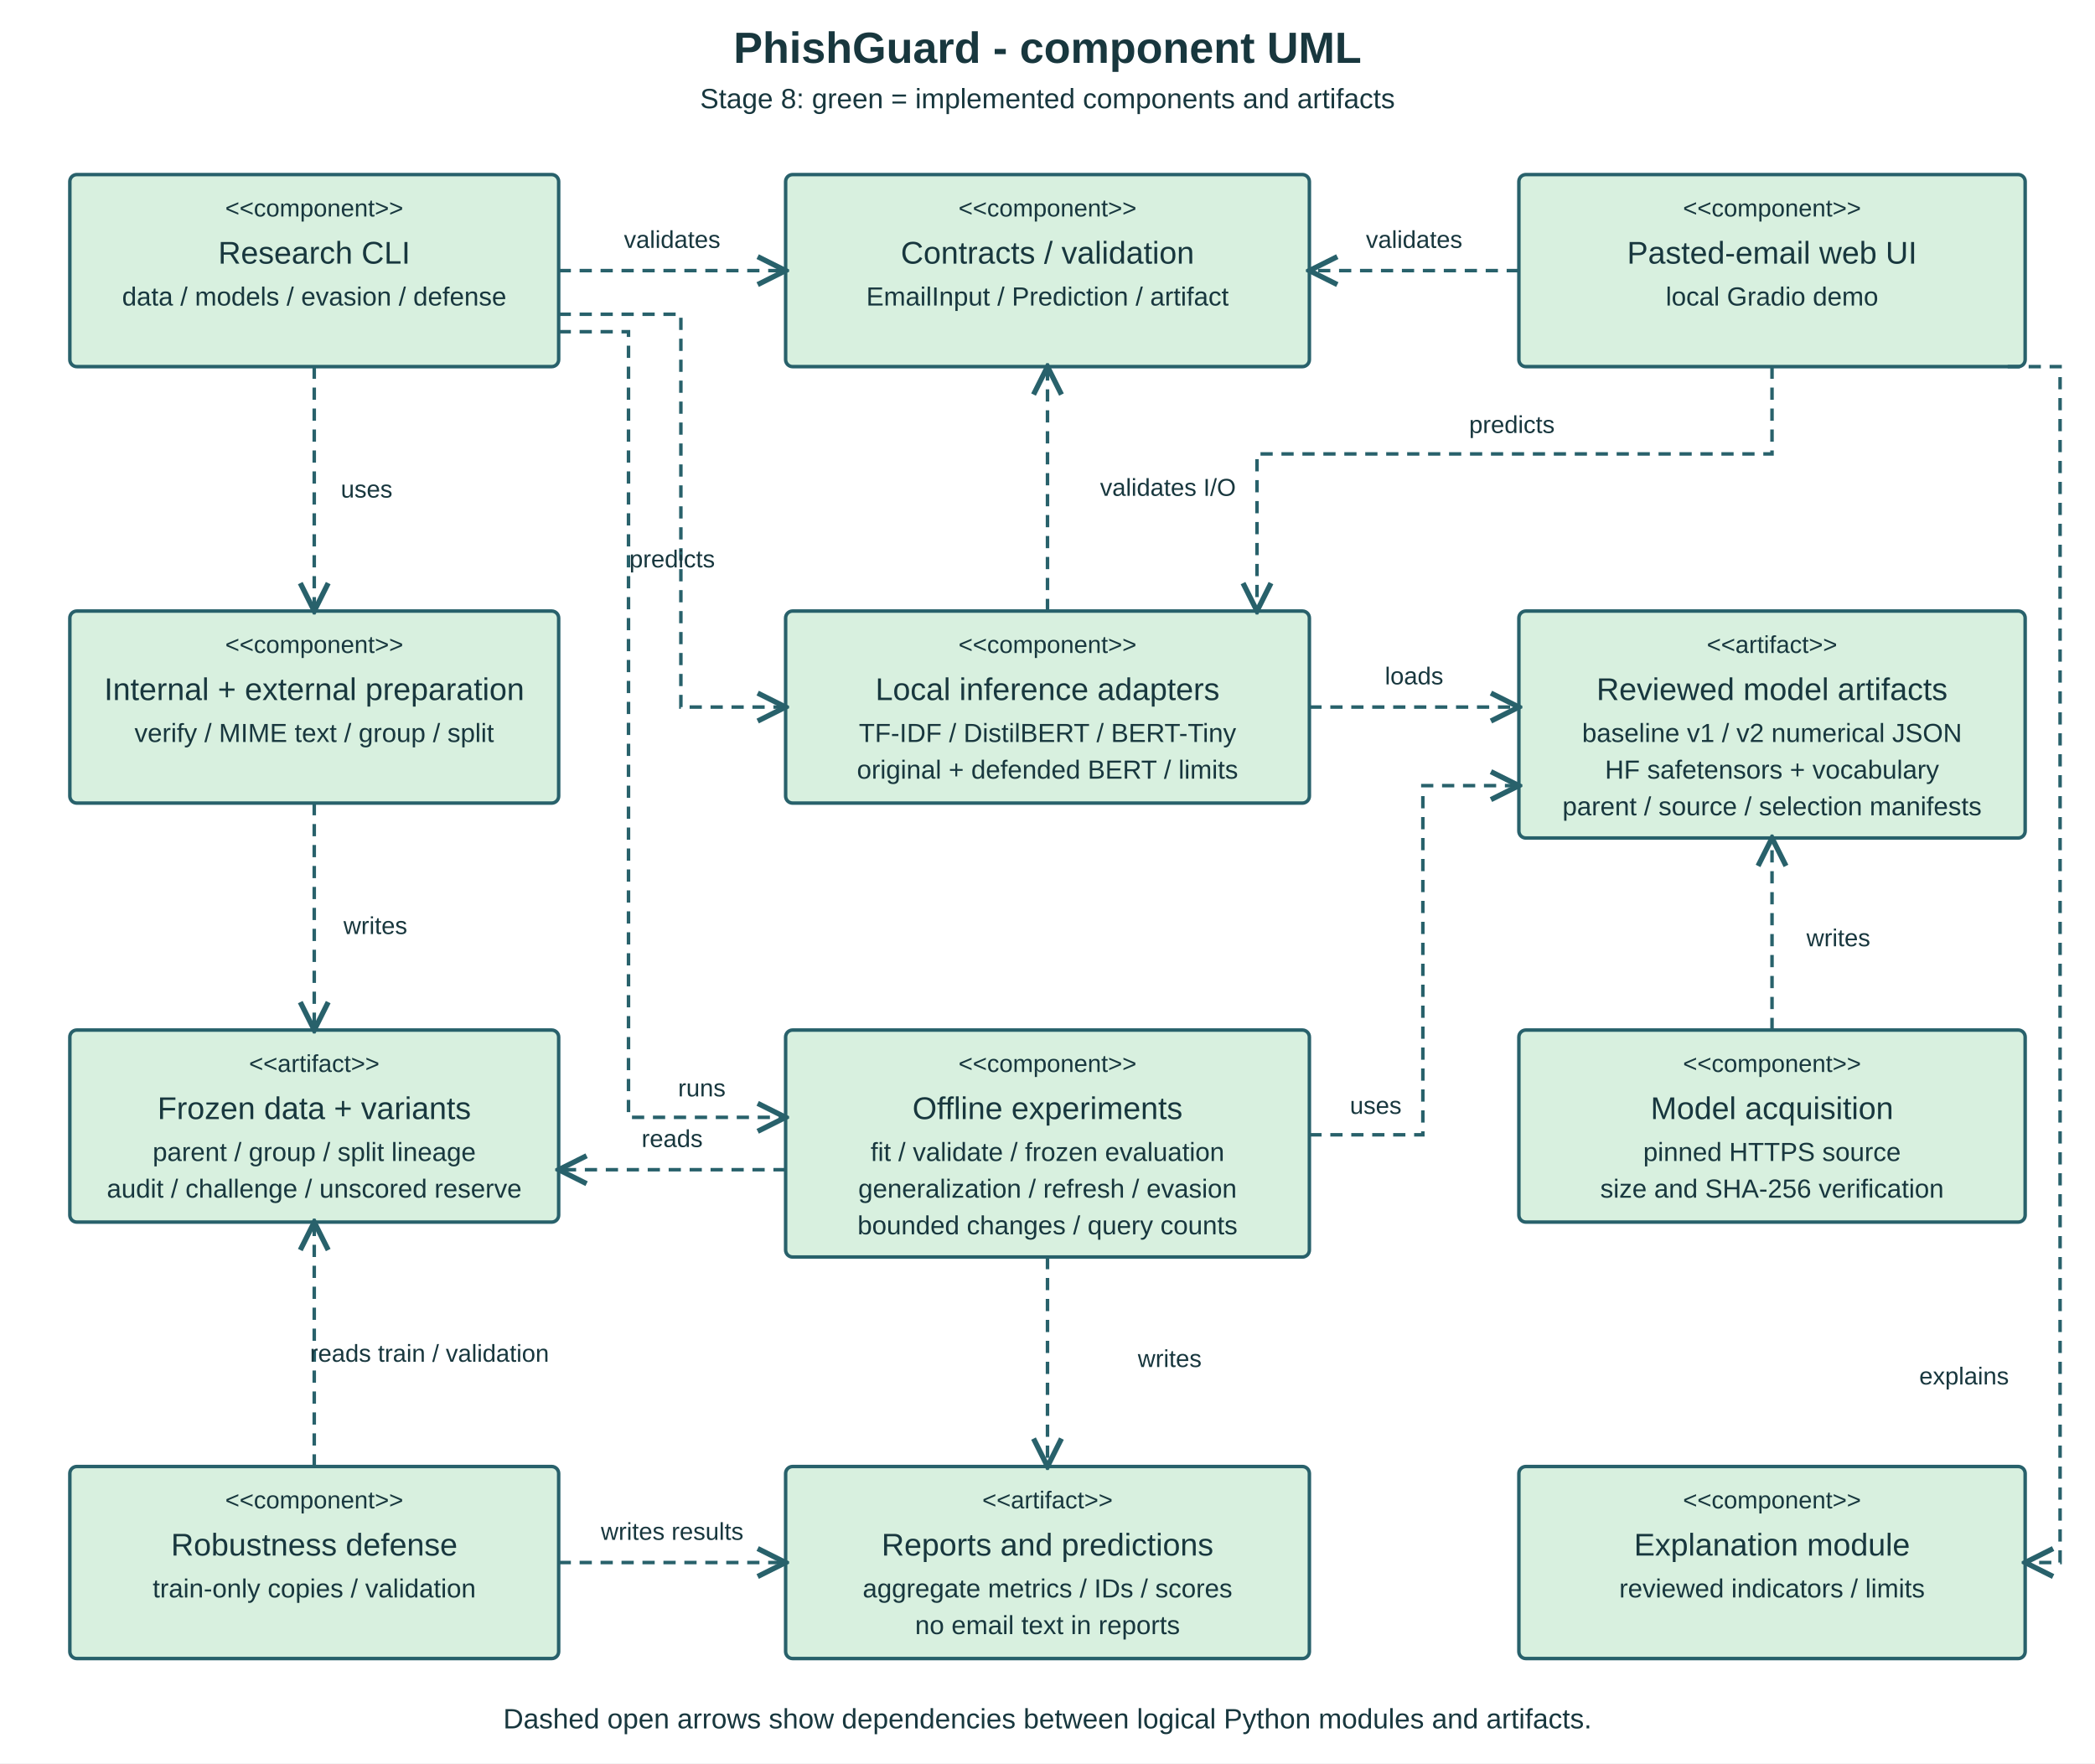
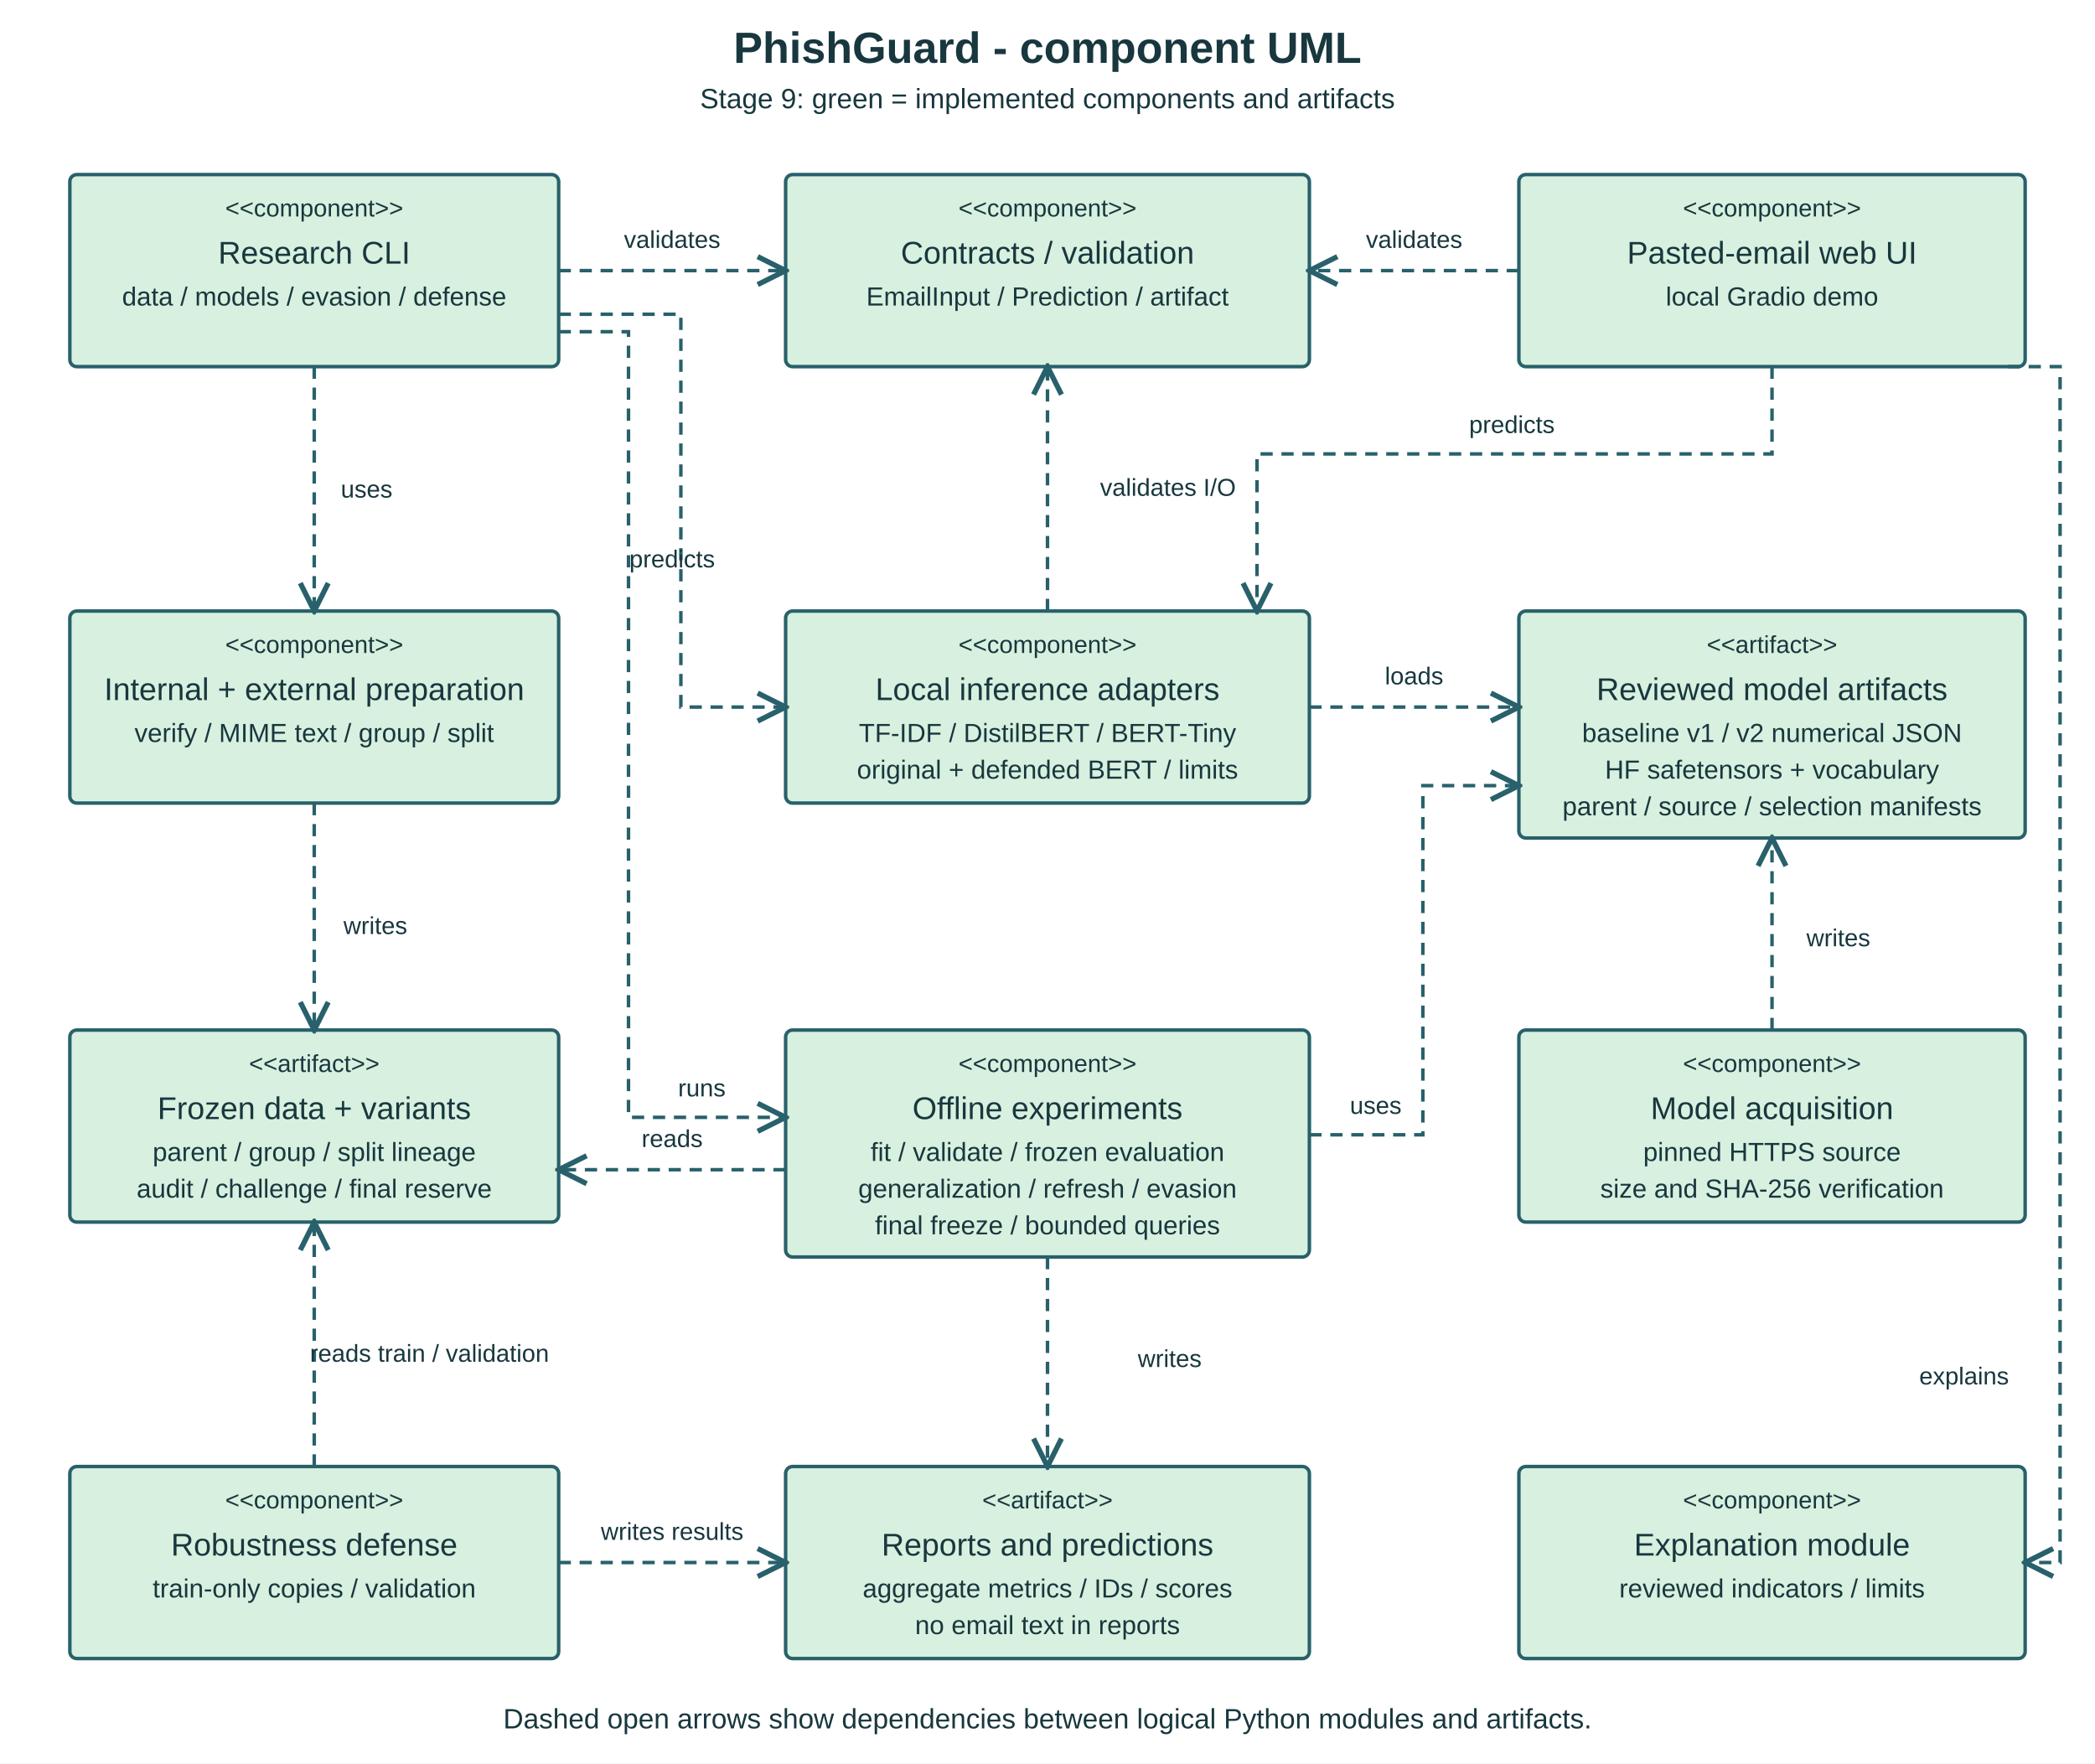
<svg xmlns="http://www.w3.org/2000/svg" width="1200" height="1010" viewBox="0 0 1200 1010">
  <defs>
    <marker id="open" markerWidth="10" markerHeight="10" refX="9" refY="5" orient="auto">
      <path d="M1 1 L9 5 L1 9" fill="none" stroke="#28616b" stroke-width="1.5" />
    </marker>
  </defs>
  <rect width="1200" height="1010" fill="white" />
  <g font-family="Arial,sans-serif" fill="#18373e">
    <text x="600" y="36" text-anchor="middle" font-size="25" font-weight="bold">PhishGuard - component UML</text>
-     <text x="600" y="62" text-anchor="middle" font-size="16">Stage 8: green = implemented components and artifacts</text>
+     <text x="600" y="62" text-anchor="middle" font-size="16">Stage 9: green = implemented components and artifacts</text>
    <rect x="40" y="100" width="280" height="110" rx="4" fill="#d8f0df" stroke="#28616b" stroke-width="2" />
    <text x="180.0" y="124" text-anchor="middle" font-size="14">&lt;&lt;component&gt;&gt;</text>
    <text x="180.0" y="151" text-anchor="middle" font-size="18">Research CLI</text>
    <text x="180.0" y="175" text-anchor="middle" font-size="15">data / models / evasion / defense</text>
    <rect x="450" y="100" width="300" height="110" rx="4" fill="#d8f0df" stroke="#28616b" stroke-width="2" />
    <text x="600.0" y="124" text-anchor="middle" font-size="14">&lt;&lt;component&gt;&gt;</text>
    <text x="600.0" y="151" text-anchor="middle" font-size="18">Contracts / validation</text>
    <text x="600.0" y="175" text-anchor="middle" font-size="15">EmailInput / Prediction / artifact</text>
    <rect x="870" y="100" width="290" height="110" rx="4" fill="#d8f0df" stroke="#28616b" stroke-width="2" />
    <text x="1015.0" y="124" text-anchor="middle" font-size="14">&lt;&lt;component&gt;&gt;</text>
    <text x="1015.0" y="151" text-anchor="middle" font-size="18">Pasted-email web UI</text>
    <text x="1015.0" y="175" text-anchor="middle" font-size="15">local Gradio demo</text>
    <rect x="40" y="350" width="280" height="110" rx="4" fill="#d8f0df" stroke="#28616b" stroke-width="2" />
    <text x="180.0" y="374" text-anchor="middle" font-size="14">&lt;&lt;component&gt;&gt;</text>
    <text x="180.0" y="401" text-anchor="middle" font-size="18">Internal + external preparation</text>
    <text x="180.0" y="425" text-anchor="middle" font-size="15">verify / MIME text / group / split</text>
    <rect x="450" y="350" width="300" height="110" rx="4" fill="#d8f0df" stroke="#28616b" stroke-width="2" />
    <text x="600.0" y="374" text-anchor="middle" font-size="14">&lt;&lt;component&gt;&gt;</text>
    <text x="600.0" y="401" text-anchor="middle" font-size="18">Local inference adapters</text>
    <text x="600.0" y="425" text-anchor="middle" font-size="15">TF-IDF / DistilBERT / BERT-Tiny</text>
    <text x="600.0" y="446" text-anchor="middle" font-size="15">original + defended BERT / limits</text>
    <rect x="870" y="350" width="290" height="130" rx="4" fill="#d8f0df" stroke="#28616b" stroke-width="2" />
    <text x="1015.0" y="374" text-anchor="middle" font-size="14">&lt;&lt;artifact&gt;&gt;</text>
    <text x="1015.0" y="401" text-anchor="middle" font-size="18">Reviewed model artifacts</text>
    <text x="1015.0" y="425" text-anchor="middle" font-size="15">baseline v1 / v2 numerical JSON</text>
    <text x="1015.0" y="446" text-anchor="middle" font-size="15">HF safetensors + vocabulary</text>
    <text x="1015.0" y="467" text-anchor="middle" font-size="15">parent / source / selection manifests</text>
    <rect x="40" y="590" width="280" height="110" rx="4" fill="#d8f0df" stroke="#28616b" stroke-width="2" />
    <text x="180.0" y="614" text-anchor="middle" font-size="14">&lt;&lt;artifact&gt;&gt;</text>
    <text x="180.0" y="641" text-anchor="middle" font-size="18">Frozen data + variants</text>
    <text x="180.0" y="665" text-anchor="middle" font-size="15">parent / group / split lineage</text>
-     <text x="180.0" y="686" text-anchor="middle" font-size="15">audit / challenge / unscored reserve</text>
+     <text x="180.0" y="686" text-anchor="middle" font-size="15">audit / challenge / final reserve</text>
    <rect x="450" y="590" width="300" height="130" rx="4" fill="#d8f0df" stroke="#28616b" stroke-width="2" />
    <text x="600.0" y="614" text-anchor="middle" font-size="14">&lt;&lt;component&gt;&gt;</text>
    <text x="600.0" y="641" text-anchor="middle" font-size="18">Offline experiments</text>
    <text x="600.0" y="665" text-anchor="middle" font-size="15">fit / validate / frozen evaluation</text>
    <text x="600.0" y="686" text-anchor="middle" font-size="15">generalization / refresh / evasion</text>
-     <text x="600.0" y="707" text-anchor="middle" font-size="15">bounded changes / query counts</text>
+     <text x="600.0" y="707" text-anchor="middle" font-size="15">final freeze / bounded queries</text>
    <rect x="870" y="590" width="290" height="110" rx="4" fill="#d8f0df" stroke="#28616b" stroke-width="2" />
    <text x="1015.0" y="614" text-anchor="middle" font-size="14">&lt;&lt;component&gt;&gt;</text>
    <text x="1015.0" y="641" text-anchor="middle" font-size="18">Model acquisition</text>
    <text x="1015.0" y="665" text-anchor="middle" font-size="15">pinned HTTPS source</text>
    <text x="1015.0" y="686" text-anchor="middle" font-size="15">size and SHA-256 verification</text>
    <rect x="40" y="840" width="280" height="110" rx="4" fill="#d8f0df" stroke="#28616b" stroke-width="2" />
    <text x="180.0" y="864" text-anchor="middle" font-size="14">&lt;&lt;component&gt;&gt;</text>
    <text x="180.0" y="891" text-anchor="middle" font-size="18">Robustness defense</text>
    <text x="180.0" y="915" text-anchor="middle" font-size="15">train-only copies / validation</text>
    <rect x="450" y="840" width="300" height="110" rx="4" fill="#d8f0df" stroke="#28616b" stroke-width="2" />
    <text x="600.0" y="864" text-anchor="middle" font-size="14">&lt;&lt;artifact&gt;&gt;</text>
    <text x="600.0" y="891" text-anchor="middle" font-size="18">Reports and predictions</text>
    <text x="600.0" y="915" text-anchor="middle" font-size="15">aggregate metrics / IDs / scores</text>
    <text x="600.0" y="936" text-anchor="middle" font-size="15">no email text in reports</text>
    <rect x="870" y="840" width="290" height="110" rx="4" fill="#d8f0df" stroke="#28616b" stroke-width="2" />
    <text x="1015.0" y="864" text-anchor="middle" font-size="14">&lt;&lt;component&gt;&gt;</text>
    <text x="1015.0" y="891" text-anchor="middle" font-size="18">Explanation module</text>
    <text x="1015.0" y="915" text-anchor="middle" font-size="15">reviewed indicators / limits</text>
    <polyline points="320,155 450,155" fill="none" stroke="#28616b" stroke-width="2" stroke-dasharray="7 5" marker-end="url(#open)" />
    <text x="385" y="142" text-anchor="middle" font-size="14">validates</text>
    <polyline points="870,155 750,155" fill="none" stroke="#28616b" stroke-width="2" stroke-dasharray="7 5" marker-end="url(#open)" />
    <text x="810" y="142" text-anchor="middle" font-size="14">validates</text>
    <polyline points="600,350 600,210" fill="none" stroke="#28616b" stroke-width="2" stroke-dasharray="7 5" marker-end="url(#open)" />
    <text x="669" y="284" text-anchor="middle" font-size="14">validates I/O</text>
    <polyline points="320,180 390,180 390,405 450,405" fill="none" stroke="#28616b" stroke-width="2" stroke-dasharray="7 5" marker-end="url(#open)" />
    <text x="385" y="325" text-anchor="middle" font-size="14">predicts</text>
    <polyline points="180,210 180,350" fill="none" stroke="#28616b" stroke-width="2" stroke-dasharray="7 5" marker-end="url(#open)" />
    <text x="210" y="285" text-anchor="middle" font-size="14">uses</text>
    <polyline points="180,460 180,590" fill="none" stroke="#28616b" stroke-width="2" stroke-dasharray="7 5" marker-end="url(#open)" />
    <text x="215" y="535" text-anchor="middle" font-size="14">writes</text>
    <polyline points="320,190 360,190 360,640 450,640" fill="none" stroke="#28616b" stroke-width="2" stroke-dasharray="7 5" marker-end="url(#open)" />
    <text x="402" y="628" text-anchor="middle" font-size="14">runs</text>
    <polyline points="450,670 320,670" fill="none" stroke="#28616b" stroke-width="2" stroke-dasharray="7 5" marker-end="url(#open)" />
    <text x="385" y="657" text-anchor="middle" font-size="14">reads</text>
    <polyline points="600,720 600,840" fill="none" stroke="#28616b" stroke-width="2" stroke-dasharray="7 5" marker-end="url(#open)" />
    <text x="670" y="783" text-anchor="middle" font-size="14">writes</text>
    <polyline points="750,405 870,405" fill="none" stroke="#28616b" stroke-width="2" stroke-dasharray="7 5" marker-end="url(#open)" />
    <text x="810" y="392" text-anchor="middle" font-size="14">loads</text>
    <polyline points="1015,590 1015,480" fill="none" stroke="#28616b" stroke-width="2" stroke-dasharray="7 5" marker-end="url(#open)" />
    <text x="1053" y="542" text-anchor="middle" font-size="14">writes</text>
    <polyline points="750,650 815,650 815,450 870,450" fill="none" stroke="#28616b" stroke-width="2" stroke-dasharray="7 5" marker-end="url(#open)" />
    <text x="788" y="638" text-anchor="middle" font-size="14">uses</text>
    <polyline points="1015,210 1015,260 720,260 720,350" fill="none" stroke="#28616b" stroke-width="2" stroke-dasharray="7 5" marker-end="url(#open)" />
    <text x="866" y="248" text-anchor="middle" font-size="14">predicts</text>
    <polyline points="1150,210 1180,210 1180,895 1160,895" fill="none" stroke="#28616b" stroke-width="2" stroke-dasharray="7 5" marker-end="url(#open)" />
    <text x="1125" y="793" text-anchor="middle" font-size="14">explains</text>
    <polyline points="320,895 450,895" fill="none" stroke="#28616b" stroke-width="2" stroke-dasharray="7 5" marker-end="url(#open)" />
    <text x="385" y="882" text-anchor="middle" font-size="14">writes results</text>
    <polyline points="180,840 180,700" fill="none" stroke="#28616b" stroke-width="2" stroke-dasharray="7 5" marker-end="url(#open)" />
    <text x="246" y="780" text-anchor="middle" font-size="14">reads train / validation</text>
    <text x="600" y="990" text-anchor="middle" font-size="16">Dashed open arrows show dependencies between logical Python modules and artifacts.</text>
  </g>
</svg>
